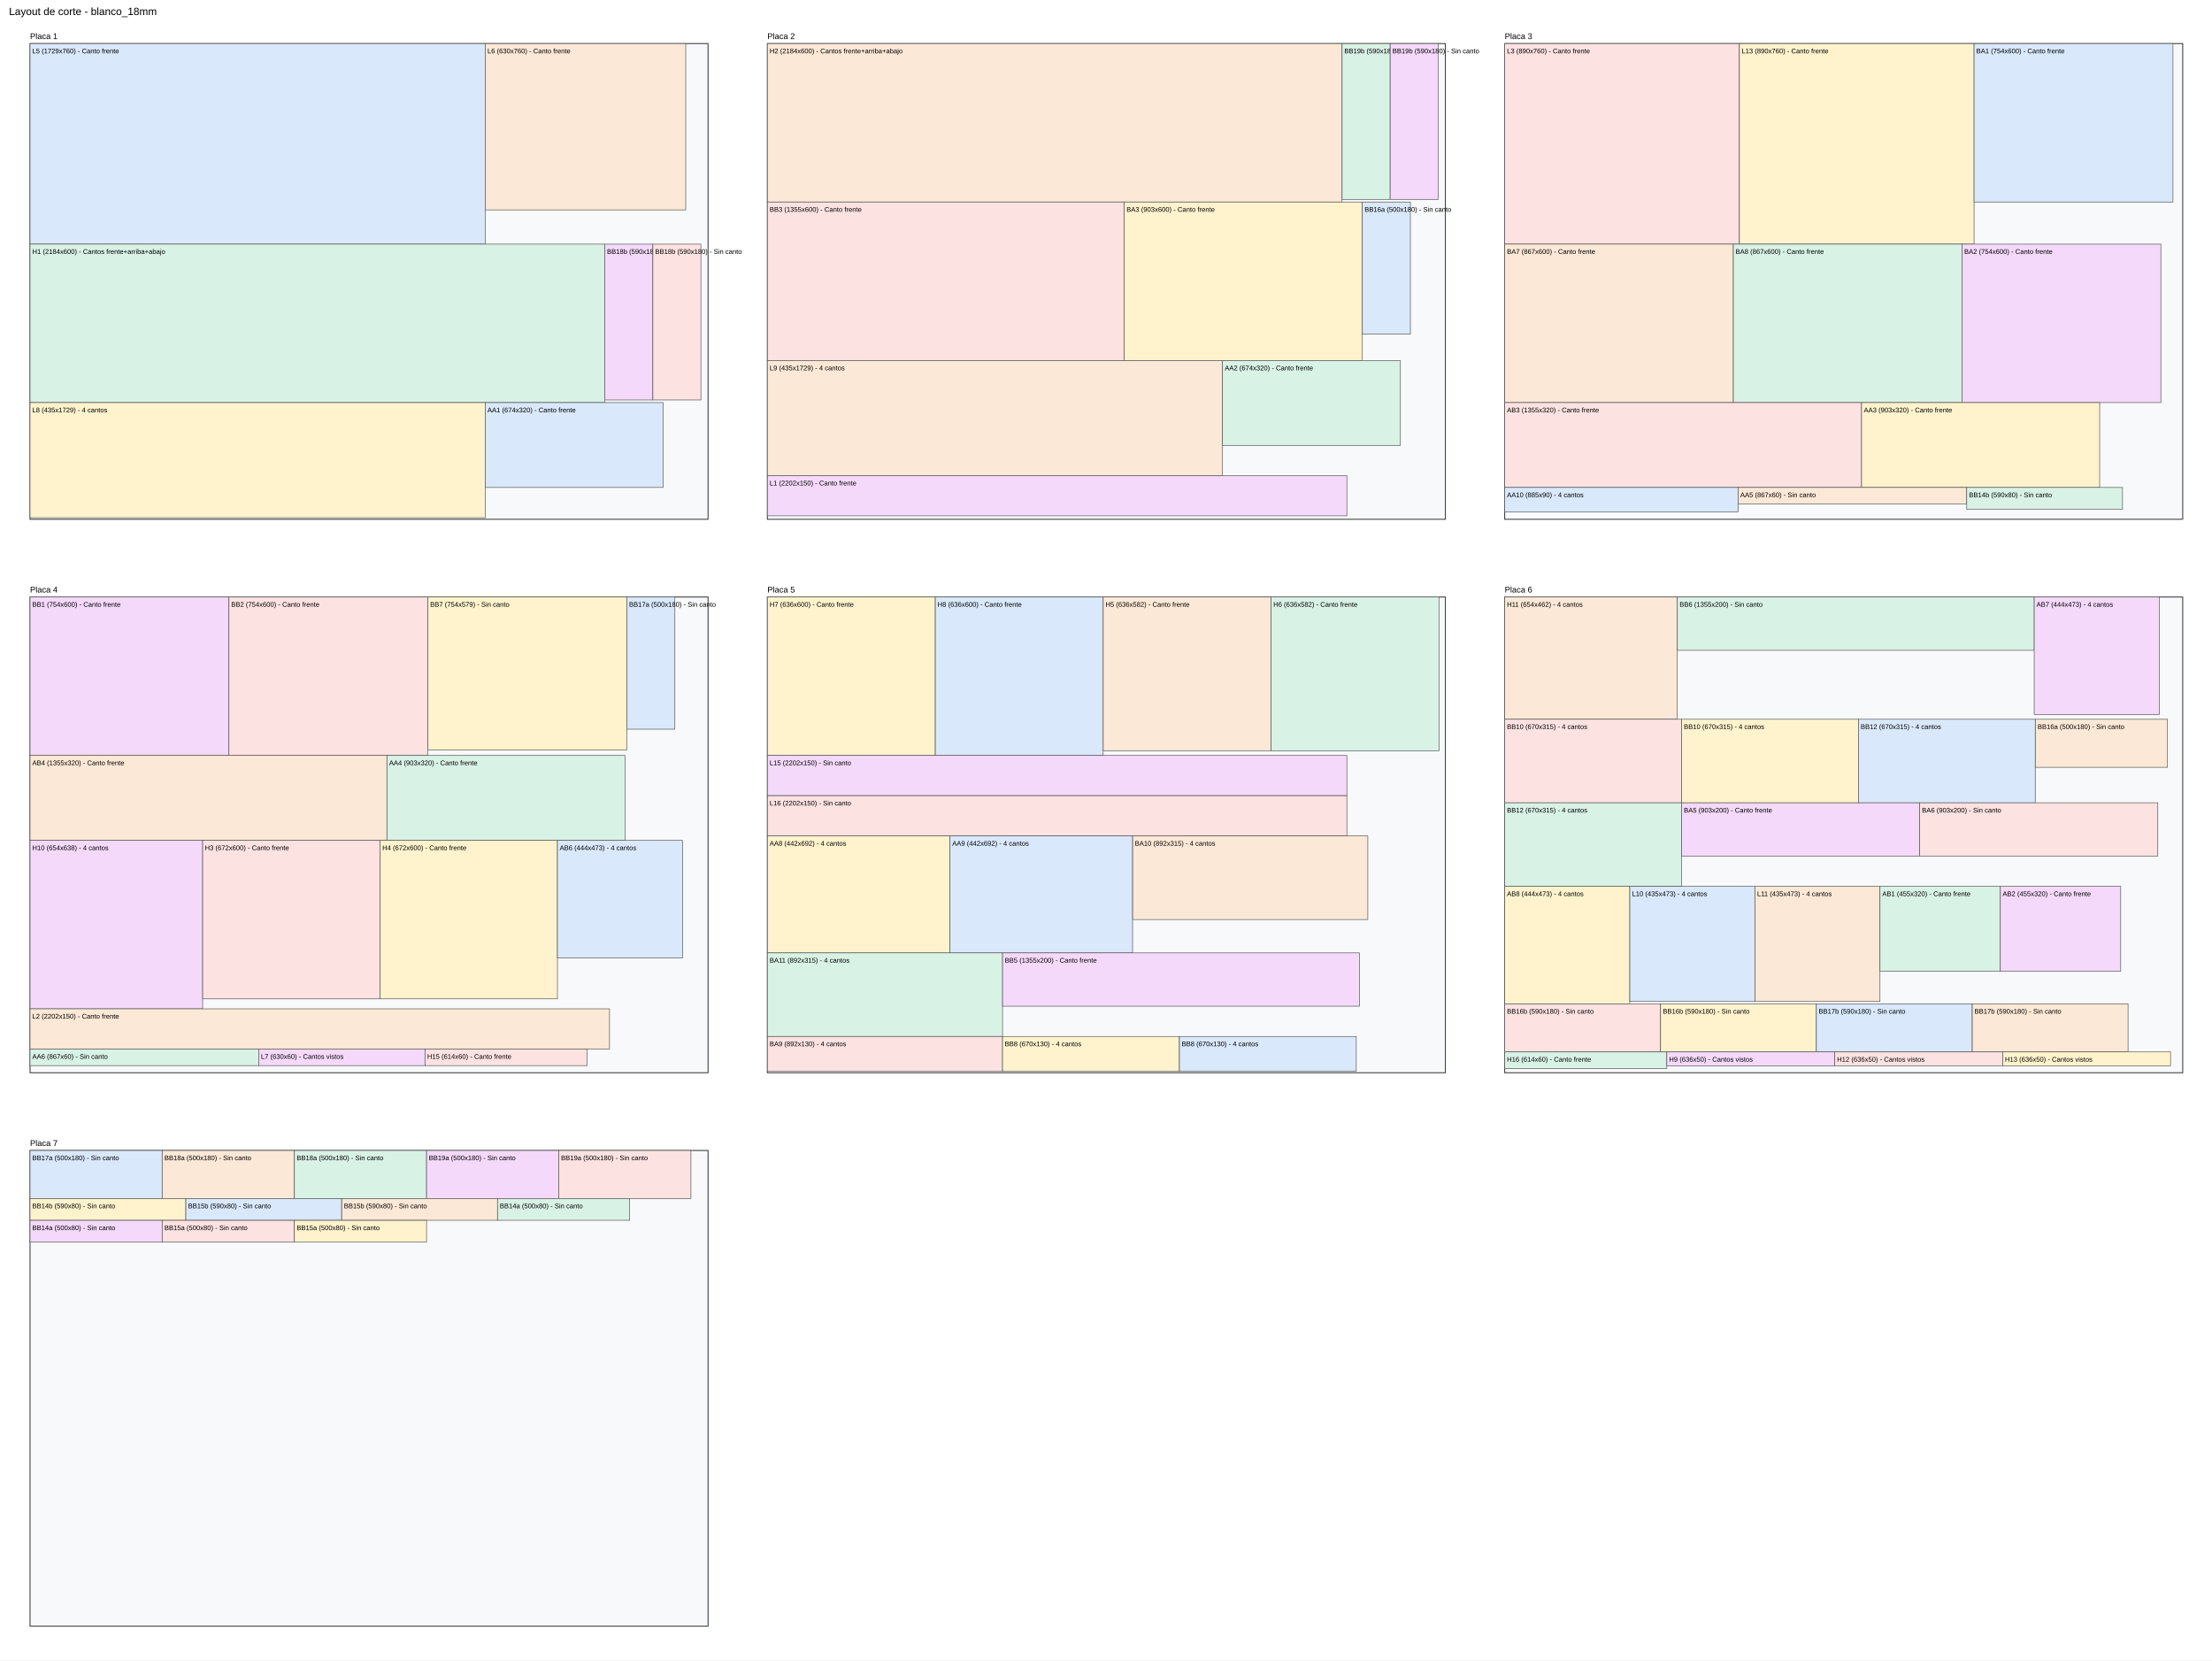
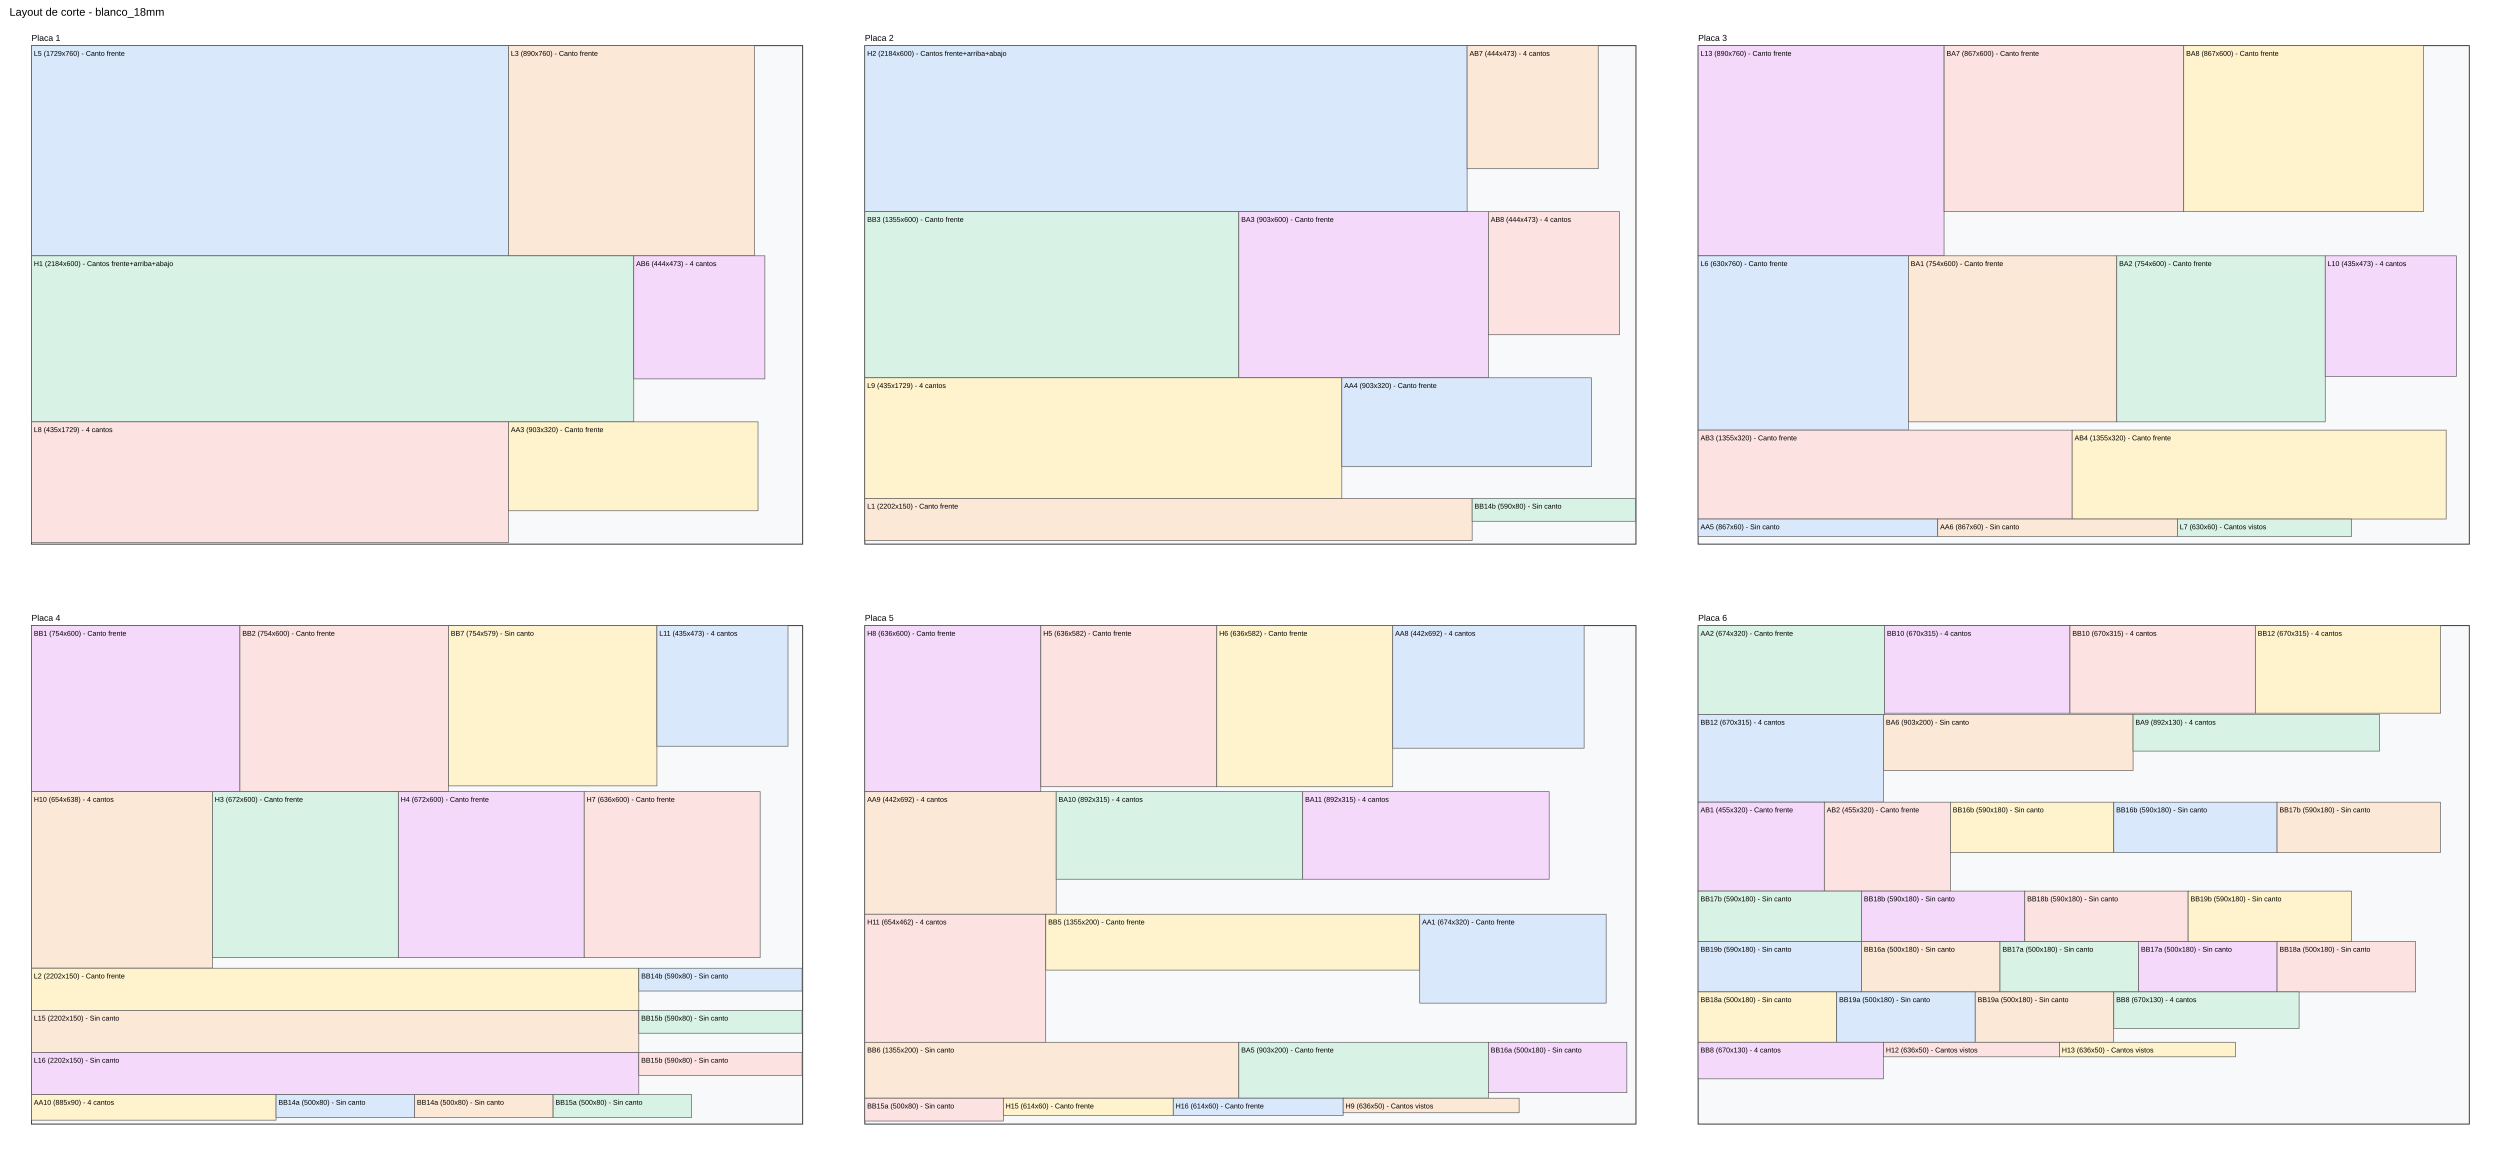
- <svg xmlns="http://www.w3.org/2000/svg" width="2946" height="2211" viewBox="0 0 2946 2211">
-   <rect x="0" y="0" width="2946" height="2211" fill="#ffffff" />
+ <svg xmlns="http://www.w3.org/2000/svg" width="3177" height="1474" viewBox="0 0 3177 1474">
+   <rect x="0" y="0" width="3177" height="1474" fill="#ffffff" />
  <text x="12" y="20" font-size="14" font-family="Arial">Layout de corte - blanco_18mm</text>
-   <rect x="40" y="58" width="903.0" height="633.5" fill="#f8f9fa" stroke="#333" stroke-width="1.2" />
+   <rect x="40" y="58" width="980.0" height="633.5" fill="#f8f9fa" stroke="#333" stroke-width="1.2" />
  <text x="40" y="52" font-size="11" font-family="Arial">Placa 1</text>
-   <rect x="1022" y="58" width="903.0" height="633.5" fill="#f8f9fa" stroke="#333" stroke-width="1.2" />
-   <text x="1022" y="52" font-size="11" font-family="Arial">Placa 2</text>
-   <rect x="2004" y="58" width="903.0" height="633.5" fill="#f8f9fa" stroke="#333" stroke-width="1.2" />
-   <text x="2004" y="52" font-size="11" font-family="Arial">Placa 3</text>
-   <rect x="40" y="795" width="903.0" height="633.5" fill="#f8f9fa" stroke="#333" stroke-width="1.2" />
+   <rect x="1099" y="58" width="980.0" height="633.5" fill="#f8f9fa" stroke="#333" stroke-width="1.2" />
+   <text x="1099" y="52" font-size="11" font-family="Arial">Placa 2</text>
+   <rect x="2158" y="58" width="980.0" height="633.5" fill="#f8f9fa" stroke="#333" stroke-width="1.2" />
+   <text x="2158" y="52" font-size="11" font-family="Arial">Placa 3</text>
+   <rect x="40" y="795" width="980.0" height="633.5" fill="#f8f9fa" stroke="#333" stroke-width="1.2" />
  <text x="40" y="789" font-size="11" font-family="Arial">Placa 4</text>
-   <rect x="1022" y="795" width="903.0" height="633.5" fill="#f8f9fa" stroke="#333" stroke-width="1.2" />
-   <text x="1022" y="789" font-size="11" font-family="Arial">Placa 5</text>
-   <rect x="2004" y="795" width="903.0" height="633.5" fill="#f8f9fa" stroke="#333" stroke-width="1.2" />
-   <text x="2004" y="789" font-size="11" font-family="Arial">Placa 6</text>
-   <rect x="40" y="1532" width="903.0" height="633.5" fill="#f8f9fa" stroke="#333" stroke-width="1.2" />
-   <text x="40" y="1526" font-size="11" font-family="Arial">Placa 7</text>
+   <rect x="1099" y="795" width="980.0" height="633.5" fill="#f8f9fa" stroke="#333" stroke-width="1.2" />
+   <text x="1099" y="789" font-size="11" font-family="Arial">Placa 5</text>
+   <rect x="2158" y="795" width="980.0" height="633.5" fill="#f8f9fa" stroke="#333" stroke-width="1.2" />
+   <text x="2158" y="789" font-size="11" font-family="Arial">Placa 6</text>
  <rect x="40.0" y="58.0" width="606.2" height="267.1" fill="#d9e8fb" stroke="#555" stroke-width="0.8" />
  <text x="43.0" y="71.0" font-size="9" font-family="Arial">L5 (1729x760) - Canto frente</text>
-   <rect x="646.2" y="58.0" width="267.1" height="221.5" fill="#fce8d6" stroke="#555" stroke-width="0.8" />
-   <text x="649.2" y="71.0" font-size="9" font-family="Arial">L6 (630x760) - Canto frente</text>
+   <rect x="646.2" y="58.0" width="312.5" height="267.1" fill="#fce8d6" stroke="#555" stroke-width="0.8" />
+   <text x="649.2" y="71.0" font-size="9" font-family="Arial">L3 (890x760) - Canto frente</text>
  <rect x="40.0" y="325.1" width="765.4" height="211.0" fill="#d9f2e6" stroke="#555" stroke-width="0.8" />
  <text x="43.0" y="338.1" font-size="9" font-family="Arial">H1 (2184x600) - Cantos frente+arriba+abajo</text>
-   <rect x="805.4" y="325.1" width="64.0" height="207.5" fill="#f5d9fb" stroke="#555" stroke-width="0.8" />
-   <text x="808.4" y="338.1" font-size="9" font-family="Arial">BB18b (590x180) - Sin canto</text>
-   <rect x="869.5" y="325.1" width="64.0" height="207.5" fill="#fde2e2" stroke="#555" stroke-width="0.8" />
-   <text x="872.5" y="338.1" font-size="9" font-family="Arial">BB18b (590x180) - Sin canto</text>
-   <rect x="40.0" y="536.1" width="606.2" height="153.3" fill="#fff3cd" stroke="#555" stroke-width="0.8" />
+   <rect x="805.4" y="325.1" width="166.6" height="156.4" fill="#f5d9fb" stroke="#555" stroke-width="0.8" />
+   <text x="808.4" y="338.1" font-size="9" font-family="Arial">AB6 (444x473) - 4 cantos</text>
+   <rect x="40.0" y="536.1" width="606.2" height="153.3" fill="#fde2e2" stroke="#555" stroke-width="0.8" />
  <text x="43.0" y="549.1" font-size="9" font-family="Arial">L8 (435x1729) - 4 cantos</text>
-   <rect x="646.2" y="536.1" width="236.9" height="113.0" fill="#d9e8fb" stroke="#555" stroke-width="0.8" />
-   <text x="649.2" y="549.1" font-size="9" font-family="Arial">AA1 (674x320) - Canto frente</text>
-   <rect x="1022.0" y="58.0" width="765.4" height="211.0" fill="#fce8d6" stroke="#555" stroke-width="0.8" />
-   <text x="1025.0" y="71.0" font-size="9" font-family="Arial">H2 (2184x600) - Cantos frente+arriba+abajo</text>
-   <rect x="1787.4" y="58.0" width="64.0" height="207.5" fill="#d9f2e6" stroke="#555" stroke-width="0.8" />
-   <text x="1790.4" y="71.0" font-size="9" font-family="Arial">BB19b (590x180) - Sin canto</text>
-   <rect x="1851.5" y="58.0" width="64.0" height="207.5" fill="#f5d9fb" stroke="#555" stroke-width="0.8" />
-   <text x="1854.5" y="71.0" font-size="9" font-family="Arial">BB19b (590x180) - Sin canto</text>
-   <rect x="1022.0" y="269.0" width="475.3" height="211.0" fill="#fde2e2" stroke="#555" stroke-width="0.8" />
-   <text x="1025.0" y="282.0" font-size="9" font-family="Arial">BB3 (1355x600) - Canto frente</text>
-   <rect x="1497.3" y="269.0" width="317.1" height="211.0" fill="#fff3cd" stroke="#555" stroke-width="0.8" />
-   <text x="1500.3" y="282.0" font-size="9" font-family="Arial">BA3 (903x600) - Canto frente</text>
-   <rect x="1814.4" y="269.0" width="64.0" height="176.0" fill="#d9e8fb" stroke="#555" stroke-width="0.8" />
-   <text x="1817.4" y="282.0" font-size="9" font-family="Arial">BB16a (500x180) - Sin canto</text>
-   <rect x="1022.0" y="480.1" width="606.2" height="153.3" fill="#fce8d6" stroke="#555" stroke-width="0.8" />
-   <text x="1025.0" y="493.1" font-size="9" font-family="Arial">L9 (435x1729) - 4 cantos</text>
-   <rect x="1628.2" y="480.1" width="236.9" height="113.0" fill="#d9f2e6" stroke="#555" stroke-width="0.8" />
-   <text x="1631.2" y="493.1" font-size="9" font-family="Arial">AA2 (674x320) - Canto frente</text>
-   <rect x="1022.0" y="633.4" width="771.8" height="53.5" fill="#f5d9fb" stroke="#555" stroke-width="0.8" />
-   <text x="1025.0" y="646.4" font-size="9" font-family="Arial">L1 (2202x150) - Canto frente</text>
-   <rect x="2004.0" y="58.0" width="312.5" height="267.1" fill="#fde2e2" stroke="#555" stroke-width="0.8" />
-   <text x="2007.0" y="71.0" font-size="9" font-family="Arial">L3 (890x760) - Canto frente</text>
-   <rect x="2316.6" y="58.0" width="312.5" height="267.1" fill="#fff3cd" stroke="#555" stroke-width="0.8" />
-   <text x="2319.6" y="71.0" font-size="9" font-family="Arial">L13 (890x760) - Canto frente</text>
-   <rect x="2629.1" y="58.0" width="264.9" height="211.0" fill="#d9e8fb" stroke="#555" stroke-width="0.8" />
-   <text x="2632.1" y="71.0" font-size="9" font-family="Arial">BA1 (754x600) - Canto frente</text>
-   <rect x="2004.0" y="325.1" width="304.5" height="211.0" fill="#fce8d6" stroke="#555" stroke-width="0.8" />
-   <text x="2007.0" y="338.1" font-size="9" font-family="Arial">BA7 (867x600) - Canto frente</text>
-   <rect x="2308.5" y="325.1" width="304.5" height="211.0" fill="#d9f2e6" stroke="#555" stroke-width="0.8" />
-   <text x="2311.5" y="338.1" font-size="9" font-family="Arial">BA8 (867x600) - Canto frente</text>
-   <rect x="2613.0" y="325.1" width="264.9" height="211.0" fill="#f5d9fb" stroke="#555" stroke-width="0.8" />
-   <text x="2616.0" y="338.1" font-size="9" font-family="Arial">BA2 (754x600) - Canto frente</text>
-   <rect x="2004.0" y="536.1" width="475.3" height="113.0" fill="#fde2e2" stroke="#555" stroke-width="0.8" />
-   <text x="2007.0" y="549.1" font-size="9" font-family="Arial">AB3 (1355x320) - Canto frente</text>
-   <rect x="2479.3" y="536.1" width="317.1" height="113.0" fill="#fff3cd" stroke="#555" stroke-width="0.8" />
-   <text x="2482.3" y="549.1" font-size="9" font-family="Arial">AA3 (903x320) - Canto frente</text>
-   <rect x="2004.0" y="649.1" width="310.8" height="32.5" fill="#d9e8fb" stroke="#555" stroke-width="0.8" />
-   <text x="2007.0" y="662.1" font-size="9" font-family="Arial">AA10 (885x90) - 4 cantos</text>
-   <rect x="2314.8" y="649.1" width="304.5" height="22.0" fill="#fce8d6" stroke="#555" stroke-width="0.8" />
-   <text x="2317.8" y="662.1" font-size="9" font-family="Arial">AA5 (867x60) - Sin canto</text>
-   <rect x="2619.3" y="649.1" width="207.5" height="29.0" fill="#d9f2e6" stroke="#555" stroke-width="0.8" />
-   <text x="2622.3" y="662.1" font-size="9" font-family="Arial">BB14b (590x80) - Sin canto</text>
+   <rect x="646.2" y="536.1" width="317.1" height="113.0" fill="#fff3cd" stroke="#555" stroke-width="0.8" />
+   <text x="649.2" y="549.1" font-size="9" font-family="Arial">AA3 (903x320) - Canto frente</text>
+   <rect x="1099.0" y="58.0" width="765.4" height="211.0" fill="#d9e8fb" stroke="#555" stroke-width="0.8" />
+   <text x="1102.0" y="71.0" font-size="9" font-family="Arial">H2 (2184x600) - Cantos frente+arriba+abajo</text>
+   <rect x="1864.4" y="58.0" width="166.6" height="156.4" fill="#fce8d6" stroke="#555" stroke-width="0.8" />
+   <text x="1867.4" y="71.0" font-size="9" font-family="Arial">AB7 (444x473) - 4 cantos</text>
+   <rect x="1099.0" y="269.0" width="475.3" height="211.0" fill="#d9f2e6" stroke="#555" stroke-width="0.8" />
+   <text x="1102.0" y="282.0" font-size="9" font-family="Arial">BB3 (1355x600) - Canto frente</text>
+   <rect x="1574.3" y="269.0" width="317.1" height="211.0" fill="#f5d9fb" stroke="#555" stroke-width="0.8" />
+   <text x="1577.3" y="282.0" font-size="9" font-family="Arial">BA3 (903x600) - Canto frente</text>
+   <rect x="1891.4" y="269.0" width="166.6" height="156.4" fill="#fde2e2" stroke="#555" stroke-width="0.8" />
+   <text x="1894.4" y="282.0" font-size="9" font-family="Arial">AB8 (444x473) - 4 cantos</text>
+   <rect x="1099.0" y="480.1" width="606.2" height="153.3" fill="#fff3cd" stroke="#555" stroke-width="0.8" />
+   <text x="1102.0" y="493.1" font-size="9" font-family="Arial">L9 (435x1729) - 4 cantos</text>
+   <rect x="1705.2" y="480.1" width="317.1" height="113.0" fill="#d9e8fb" stroke="#555" stroke-width="0.8" />
+   <text x="1708.2" y="493.1" font-size="9" font-family="Arial">AA4 (903x320) - Canto frente</text>
+   <rect x="1099.0" y="633.4" width="771.8" height="53.5" fill="#fce8d6" stroke="#555" stroke-width="0.8" />
+   <text x="1102.0" y="646.4" font-size="9" font-family="Arial">L1 (2202x150) - Canto frente</text>
+   <rect x="1870.8" y="633.4" width="207.5" height="29.0" fill="#d9f2e6" stroke="#555" stroke-width="0.8" />
+   <text x="1873.8" y="646.4" font-size="9" font-family="Arial">BB14b (590x80) - Sin canto</text>
+   <rect x="2158.0" y="58.0" width="312.5" height="267.1" fill="#f5d9fb" stroke="#555" stroke-width="0.8" />
+   <text x="2161.0" y="71.0" font-size="9" font-family="Arial">L13 (890x760) - Canto frente</text>
+   <rect x="2470.6" y="58.0" width="304.5" height="211.0" fill="#fde2e2" stroke="#555" stroke-width="0.8" />
+   <text x="2473.6" y="71.0" font-size="9" font-family="Arial">BA7 (867x600) - Canto frente</text>
+   <rect x="2775.1" y="58.0" width="304.5" height="211.0" fill="#fff3cd" stroke="#555" stroke-width="0.8" />
+   <text x="2778.1" y="71.0" font-size="9" font-family="Arial">BA8 (867x600) - Canto frente</text>
+   <rect x="2158.0" y="325.1" width="267.1" height="221.5" fill="#d9e8fb" stroke="#555" stroke-width="0.8" />
+   <text x="2161.0" y="338.1" font-size="9" font-family="Arial">L6 (630x760) - Canto frente</text>
+   <rect x="2425.1" y="325.1" width="264.9" height="211.0" fill="#fce8d6" stroke="#555" stroke-width="0.8" />
+   <text x="2428.1" y="338.1" font-size="9" font-family="Arial">BA1 (754x600) - Canto frente</text>
+   <rect x="2690.0" y="325.1" width="264.9" height="211.0" fill="#d9f2e6" stroke="#555" stroke-width="0.8" />
+   <text x="2693.0" y="338.1" font-size="9" font-family="Arial">BA2 (754x600) - Canto frente</text>
+   <rect x="2954.9" y="325.1" width="166.6" height="153.3" fill="#f5d9fb" stroke="#555" stroke-width="0.8" />
+   <text x="2957.9" y="338.1" font-size="9" font-family="Arial">L10 (435x473) - 4 cantos</text>
+   <rect x="2158.0" y="546.6" width="475.3" height="113.0" fill="#fde2e2" stroke="#555" stroke-width="0.8" />
+   <text x="2161.0" y="559.6" font-size="9" font-family="Arial">AB3 (1355x320) - Canto frente</text>
+   <rect x="2633.3" y="546.6" width="475.3" height="113.0" fill="#fff3cd" stroke="#555" stroke-width="0.8" />
+   <text x="2636.3" y="559.6" font-size="9" font-family="Arial">AB4 (1355x320) - Canto frente</text>
+   <rect x="2158.0" y="659.6" width="304.5" height="22.0" fill="#d9e8fb" stroke="#555" stroke-width="0.8" />
+   <text x="2161.0" y="672.6" font-size="9" font-family="Arial">AA5 (867x60) - Sin canto</text>
+   <rect x="2462.5" y="659.6" width="304.5" height="22.0" fill="#fce8d6" stroke="#555" stroke-width="0.8" />
+   <text x="2465.5" y="672.6" font-size="9" font-family="Arial">AA6 (867x60) - Sin canto</text>
+   <rect x="2767.0" y="659.6" width="221.5" height="22.0" fill="#d9f2e6" stroke="#555" stroke-width="0.8" />
+   <text x="2770.0" y="672.6" font-size="9" font-family="Arial">L7 (630x60) - Cantos vistos</text>
  <rect x="40.0" y="795.0" width="264.9" height="211.0" fill="#f5d9fb" stroke="#555" stroke-width="0.8" />
  <text x="43.0" y="808.0" font-size="9" font-family="Arial">BB1 (754x600) - Canto frente</text>
  <rect x="304.9" y="795.0" width="264.9" height="211.0" fill="#fde2e2" stroke="#555" stroke-width="0.8" />
  <text x="307.9" y="808.0" font-size="9" font-family="Arial">BB2 (754x600) - Canto frente</text>
  <rect x="569.9" y="795.0" width="264.9" height="203.7" fill="#fff3cd" stroke="#555" stroke-width="0.8" />
  <text x="572.9" y="808.0" font-size="9" font-family="Arial">BB7 (754x579) - Sin canto</text>
-   <rect x="834.8" y="795.0" width="64.0" height="176.0" fill="#d9e8fb" stroke="#555" stroke-width="0.8" />
-   <text x="837.8" y="808.0" font-size="9" font-family="Arial">BB17a (500x180) - Sin canto</text>
-   <rect x="40.0" y="1006.0" width="475.3" height="113.0" fill="#fce8d6" stroke="#555" stroke-width="0.8" />
-   <text x="43.0" y="1019.0" font-size="9" font-family="Arial">AB4 (1355x320) - Canto frente</text>
-   <rect x="515.3" y="1006.0" width="317.1" height="113.0" fill="#d9f2e6" stroke="#555" stroke-width="0.8" />
-   <text x="518.3" y="1019.0" font-size="9" font-family="Arial">AA4 (903x320) - Canto frente</text>
-   <rect x="40.0" y="1119.1" width="229.9" height="224.3" fill="#f5d9fb" stroke="#555" stroke-width="0.8" />
-   <text x="43.0" y="1132.1" font-size="9" font-family="Arial">H10 (654x638) - 4 cantos</text>
-   <rect x="269.9" y="1119.1" width="236.2" height="211.0" fill="#fde2e2" stroke="#555" stroke-width="0.8" />
-   <text x="272.9" y="1132.1" font-size="9" font-family="Arial">H3 (672x600) - Canto frente</text>
-   <rect x="506.2" y="1119.1" width="236.2" height="211.0" fill="#fff3cd" stroke="#555" stroke-width="0.8" />
-   <text x="509.2" y="1132.1" font-size="9" font-family="Arial">H4 (672x600) - Canto frente</text>
-   <rect x="742.4" y="1119.1" width="166.6" height="156.4" fill="#d9e8fb" stroke="#555" stroke-width="0.8" />
-   <text x="745.4" y="1132.1" font-size="9" font-family="Arial">AB6 (444x473) - 4 cantos</text>
-   <rect x="40.0" y="1343.4" width="771.8" height="53.5" fill="#fce8d6" stroke="#555" stroke-width="0.8" />
-   <text x="43.0" y="1356.4" font-size="9" font-family="Arial">L2 (2202x150) - Canto frente</text>
-   <rect x="40.0" y="1397.0" width="304.5" height="22.0" fill="#d9f2e6" stroke="#555" stroke-width="0.8" />
-   <text x="43.0" y="1410.0" font-size="9" font-family="Arial">AA6 (867x60) - Sin canto</text>
-   <rect x="344.5" y="1397.0" width="221.5" height="22.0" fill="#f5d9fb" stroke="#555" stroke-width="0.8" />
-   <text x="347.5" y="1410.0" font-size="9" font-family="Arial">L7 (630x60) - Cantos vistos</text>
-   <rect x="566.0" y="1397.0" width="215.9" height="22.0" fill="#fde2e2" stroke="#555" stroke-width="0.8" />
-   <text x="569.0" y="1410.0" font-size="9" font-family="Arial">H15 (614x60) - Canto frente</text>
-   <rect x="1022.0" y="795.0" width="223.6" height="211.0" fill="#fff3cd" stroke="#555" stroke-width="0.8" />
-   <text x="1025.0" y="808.0" font-size="9" font-family="Arial">H7 (636x600) - Canto frente</text>
-   <rect x="1245.7" y="795.0" width="223.6" height="211.0" fill="#d9e8fb" stroke="#555" stroke-width="0.8" />
-   <text x="1248.7" y="808.0" font-size="9" font-family="Arial">H8 (636x600) - Canto frente</text>
-   <rect x="1469.3" y="795.0" width="223.6" height="204.8" fill="#fce8d6" stroke="#555" stroke-width="0.8" />
-   <text x="1472.3" y="808.0" font-size="9" font-family="Arial">H5 (636x582) - Canto frente</text>
-   <rect x="1692.9" y="795.0" width="223.6" height="204.8" fill="#d9f2e6" stroke="#555" stroke-width="0.8" />
-   <text x="1695.9" y="808.0" font-size="9" font-family="Arial">H6 (636x582) - Canto frente</text>
-   <rect x="1022.0" y="1006.0" width="771.8" height="53.5" fill="#f5d9fb" stroke="#555" stroke-width="0.8" />
-   <text x="1025.0" y="1019.0" font-size="9" font-family="Arial">L15 (2202x150) - Sin canto</text>
-   <rect x="1022.0" y="1059.6" width="771.8" height="53.5" fill="#fde2e2" stroke="#555" stroke-width="0.8" />
-   <text x="1025.0" y="1072.6" font-size="9" font-family="Arial">L16 (2202x150) - Sin canto</text>
-   <rect x="1022.0" y="1113.2" width="243.2" height="155.8" fill="#fff3cd" stroke="#555" stroke-width="0.8" />
-   <text x="1025.0" y="1126.2" font-size="9" font-family="Arial">AA8 (442x692) - 4 cantos</text>
-   <rect x="1265.2" y="1113.2" width="243.2" height="155.8" fill="#d9e8fb" stroke="#555" stroke-width="0.8" />
-   <text x="1268.2" y="1126.2" font-size="9" font-family="Arial">AA9 (442x692) - 4 cantos</text>
-   <rect x="1508.5" y="1113.2" width="313.2" height="111.3" fill="#fce8d6" stroke="#555" stroke-width="0.8" />
-   <text x="1511.5" y="1126.2" font-size="9" font-family="Arial">BA10 (892x315) - 4 cantos</text>
-   <rect x="1022.0" y="1268.9" width="313.2" height="111.3" fill="#d9f2e6" stroke="#555" stroke-width="0.8" />
-   <text x="1025.0" y="1281.9" font-size="9" font-family="Arial">BA11 (892x315) - 4 cantos</text>
-   <rect x="1335.2" y="1268.9" width="475.3" height="71.0" fill="#f5d9fb" stroke="#555" stroke-width="0.8" />
-   <text x="1338.2" y="1281.9" font-size="9" font-family="Arial">BB5 (1355x200) - Canto frente</text>
-   <rect x="1022.0" y="1380.2" width="313.2" height="46.5" fill="#fde2e2" stroke="#555" stroke-width="0.8" />
-   <text x="1025.0" y="1393.2" font-size="9" font-family="Arial">BA9 (892x130) - 4 cantos</text>
-   <rect x="1335.2" y="1380.2" width="235.5" height="46.5" fill="#fff3cd" stroke="#555" stroke-width="0.8" />
-   <text x="1338.2" y="1393.2" font-size="9" font-family="Arial">BB8 (670x130) - 4 cantos</text>
-   <rect x="1570.8" y="1380.2" width="235.5" height="46.5" fill="#d9e8fb" stroke="#555" stroke-width="0.8" />
-   <text x="1573.8" y="1393.2" font-size="9" font-family="Arial">BB8 (670x130) - 4 cantos</text>
-   <rect x="2004.0" y="795.0" width="229.9" height="162.8" fill="#fce8d6" stroke="#555" stroke-width="0.8" />
-   <text x="2007.0" y="808.0" font-size="9" font-family="Arial">H11 (654x462) - 4 cantos</text>
-   <rect x="2233.9" y="795.0" width="475.3" height="71.0" fill="#d9f2e6" stroke="#555" stroke-width="0.8" />
-   <text x="2236.9" y="808.0" font-size="9" font-family="Arial">BB6 (1355x200) - Sin canto</text>
-   <rect x="2709.2" y="795.0" width="166.6" height="156.4" fill="#f5d9fb" stroke="#555" stroke-width="0.8" />
-   <text x="2712.2" y="808.0" font-size="9" font-family="Arial">AB7 (444x473) - 4 cantos</text>
-   <rect x="2004.0" y="957.8" width="235.5" height="111.3" fill="#fde2e2" stroke="#555" stroke-width="0.8" />
-   <text x="2007.0" y="970.8" font-size="9" font-family="Arial">BB10 (670x315) - 4 cantos</text>
-   <rect x="2239.6" y="957.8" width="235.5" height="111.3" fill="#fff3cd" stroke="#555" stroke-width="0.8" />
-   <text x="2242.6" y="970.8" font-size="9" font-family="Arial">BB10 (670x315) - 4 cantos</text>
-   <rect x="2475.1" y="957.8" width="235.5" height="111.3" fill="#d9e8fb" stroke="#555" stroke-width="0.8" />
-   <text x="2478.1" y="970.8" font-size="9" font-family="Arial">BB12 (670x315) - 4 cantos</text>
-   <rect x="2710.7" y="957.8" width="176.0" height="64.0" fill="#fce8d6" stroke="#555" stroke-width="0.8" />
-   <text x="2713.7" y="970.8" font-size="9" font-family="Arial">BB16a (500x180) - Sin canto</text>
-   <rect x="2004.0" y="1069.0" width="235.5" height="111.3" fill="#d9f2e6" stroke="#555" stroke-width="0.8" />
-   <text x="2007.0" y="1082.0" font-size="9" font-family="Arial">BB12 (670x315) - 4 cantos</text>
-   <rect x="2239.6" y="1069.0" width="317.1" height="71.0" fill="#f5d9fb" stroke="#555" stroke-width="0.8" />
-   <text x="2242.6" y="1082.0" font-size="9" font-family="Arial">BA5 (903x200) - Canto frente</text>
-   <rect x="2556.7" y="1069.0" width="317.1" height="71.0" fill="#fde2e2" stroke="#555" stroke-width="0.8" />
-   <text x="2559.7" y="1082.0" font-size="9" font-family="Arial">BA6 (903x200) - Sin canto</text>
-   <rect x="2004.0" y="1180.3" width="166.6" height="156.4" fill="#fff3cd" stroke="#555" stroke-width="0.8" />
-   <text x="2007.0" y="1193.3" font-size="9" font-family="Arial">AB8 (444x473) - 4 cantos</text>
-   <rect x="2170.6" y="1180.3" width="166.6" height="153.3" fill="#d9e8fb" stroke="#555" stroke-width="0.8" />
-   <text x="2173.6" y="1193.3" font-size="9" font-family="Arial">L10 (435x473) - 4 cantos</text>
-   <rect x="2337.2" y="1180.3" width="166.6" height="153.3" fill="#fce8d6" stroke="#555" stroke-width="0.8" />
-   <text x="2340.2" y="1193.3" font-size="9" font-family="Arial">L11 (435x473) - 4 cantos</text>
-   <rect x="2503.8" y="1180.3" width="160.3" height="113.0" fill="#d9f2e6" stroke="#555" stroke-width="0.8" />
-   <text x="2506.8" y="1193.3" font-size="9" font-family="Arial">AB1 (455x320) - Canto frente</text>
-   <rect x="2664.1" y="1180.3" width="160.3" height="113.0" fill="#f5d9fb" stroke="#555" stroke-width="0.8" />
-   <text x="2667.1" y="1193.3" font-size="9" font-family="Arial">AB2 (455x320) - Canto frente</text>
-   <rect x="2004.0" y="1336.8" width="207.5" height="64.0" fill="#fde2e2" stroke="#555" stroke-width="0.8" />
-   <text x="2007.0" y="1349.8" font-size="9" font-family="Arial">BB16b (590x180) - Sin canto</text>
-   <rect x="2211.6" y="1336.8" width="207.5" height="64.0" fill="#fff3cd" stroke="#555" stroke-width="0.8" />
-   <text x="2214.6" y="1349.8" font-size="9" font-family="Arial">BB16b (590x180) - Sin canto</text>
-   <rect x="2419.1" y="1336.8" width="207.5" height="64.0" fill="#d9e8fb" stroke="#555" stroke-width="0.8" />
-   <text x="2422.1" y="1349.8" font-size="9" font-family="Arial">BB17b (590x180) - Sin canto</text>
-   <rect x="2626.7" y="1336.8" width="207.5" height="64.0" fill="#fce8d6" stroke="#555" stroke-width="0.8" />
-   <text x="2629.7" y="1349.8" font-size="9" font-family="Arial">BB17b (590x180) - Sin canto</text>
-   <rect x="2004.0" y="1400.8" width="215.9" height="22.0" fill="#d9f2e6" stroke="#555" stroke-width="0.8" />
-   <text x="2007.0" y="1413.8" font-size="9" font-family="Arial">H16 (614x60) - Canto frente</text>
-   <rect x="2219.9" y="1400.8" width="223.6" height="18.5" fill="#f5d9fb" stroke="#555" stroke-width="0.8" />
-   <text x="2222.9" y="1413.8" font-size="9" font-family="Arial">H9 (636x50) - Cantos vistos</text>
-   <rect x="2443.6" y="1400.8" width="223.6" height="18.5" fill="#fde2e2" stroke="#555" stroke-width="0.8" />
-   <text x="2446.6" y="1413.8" font-size="9" font-family="Arial">H12 (636x50) - Cantos vistos</text>
-   <rect x="2667.2" y="1400.8" width="223.6" height="18.5" fill="#fff3cd" stroke="#555" stroke-width="0.8" />
-   <text x="2670.2" y="1413.8" font-size="9" font-family="Arial">H13 (636x50) - Cantos vistos</text>
-   <rect x="40.0" y="1532.0" width="176.0" height="64.0" fill="#d9e8fb" stroke="#555" stroke-width="0.8" />
-   <text x="43.0" y="1545.0" font-size="9" font-family="Arial">BB17a (500x180) - Sin canto</text>
-   <rect x="216.0" y="1532.0" width="176.0" height="64.0" fill="#fce8d6" stroke="#555" stroke-width="0.8" />
-   <text x="219.0" y="1545.0" font-size="9" font-family="Arial">BB18a (500x180) - Sin canto</text>
-   <rect x="392.1" y="1532.0" width="176.0" height="64.0" fill="#d9f2e6" stroke="#555" stroke-width="0.8" />
-   <text x="395.1" y="1545.0" font-size="9" font-family="Arial">BB18a (500x180) - Sin canto</text>
-   <rect x="568.1" y="1532.0" width="176.0" height="64.0" fill="#f5d9fb" stroke="#555" stroke-width="0.8" />
-   <text x="571.1" y="1545.0" font-size="9" font-family="Arial">BB19a (500x180) - Sin canto</text>
-   <rect x="744.2" y="1532.0" width="176.0" height="64.0" fill="#fde2e2" stroke="#555" stroke-width="0.8" />
-   <text x="747.2" y="1545.0" font-size="9" font-family="Arial">BB19a (500x180) - Sin canto</text>
-   <rect x="40.0" y="1596.0" width="207.5" height="29.0" fill="#fff3cd" stroke="#555" stroke-width="0.8" />
-   <text x="43.0" y="1609.0" font-size="9" font-family="Arial">BB14b (590x80) - Sin canto</text>
-   <rect x="247.5" y="1596.0" width="207.5" height="29.0" fill="#d9e8fb" stroke="#555" stroke-width="0.8" />
-   <text x="250.5" y="1609.0" font-size="9" font-family="Arial">BB15b (590x80) - Sin canto</text>
-   <rect x="455.1" y="1596.0" width="207.5" height="29.0" fill="#fce8d6" stroke="#555" stroke-width="0.8" />
-   <text x="458.1" y="1609.0" font-size="9" font-family="Arial">BB15b (590x80) - Sin canto</text>
-   <rect x="662.6" y="1596.0" width="176.0" height="29.0" fill="#d9f2e6" stroke="#555" stroke-width="0.8" />
-   <text x="665.6" y="1609.0" font-size="9" font-family="Arial">BB14a (500x80) - Sin canto</text>
-   <rect x="40.0" y="1625.1" width="176.0" height="29.0" fill="#f5d9fb" stroke="#555" stroke-width="0.8" />
-   <text x="43.0" y="1638.1" font-size="9" font-family="Arial">BB14a (500x80) - Sin canto</text>
-   <rect x="216.0" y="1625.1" width="176.0" height="29.0" fill="#fde2e2" stroke="#555" stroke-width="0.8" />
-   <text x="219.0" y="1638.1" font-size="9" font-family="Arial">BB15a (500x80) - Sin canto</text>
-   <rect x="392.1" y="1625.1" width="176.0" height="29.0" fill="#fff3cd" stroke="#555" stroke-width="0.8" />
-   <text x="395.1" y="1638.1" font-size="9" font-family="Arial">BB15a (500x80) - Sin canto</text>
+   <rect x="834.8" y="795.0" width="166.6" height="153.3" fill="#d9e8fb" stroke="#555" stroke-width="0.8" />
+   <text x="837.8" y="808.0" font-size="9" font-family="Arial">L11 (435x473) - 4 cantos</text>
+   <rect x="40.0" y="1006.0" width="229.9" height="224.3" fill="#fce8d6" stroke="#555" stroke-width="0.8" />
+   <text x="43.0" y="1019.0" font-size="9" font-family="Arial">H10 (654x638) - 4 cantos</text>
+   <rect x="269.9" y="1006.0" width="236.2" height="211.0" fill="#d9f2e6" stroke="#555" stroke-width="0.8" />
+   <text x="272.9" y="1019.0" font-size="9" font-family="Arial">H3 (672x600) - Canto frente</text>
+   <rect x="506.2" y="1006.0" width="236.2" height="211.0" fill="#f5d9fb" stroke="#555" stroke-width="0.8" />
+   <text x="509.2" y="1019.0" font-size="9" font-family="Arial">H4 (672x600) - Canto frente</text>
+   <rect x="742.4" y="1006.0" width="223.6" height="211.0" fill="#fde2e2" stroke="#555" stroke-width="0.8" />
+   <text x="745.4" y="1019.0" font-size="9" font-family="Arial">H7 (636x600) - Canto frente</text>
+   <rect x="40.0" y="1230.4" width="771.8" height="53.5" fill="#fff3cd" stroke="#555" stroke-width="0.8" />
+   <text x="43.0" y="1243.4" font-size="9" font-family="Arial">L2 (2202x150) - Canto frente</text>
+   <rect x="811.8" y="1230.4" width="207.5" height="29.0" fill="#d9e8fb" stroke="#555" stroke-width="0.8" />
+   <text x="814.8" y="1243.4" font-size="9" font-family="Arial">BB14b (590x80) - Sin canto</text>
+   <rect x="40.0" y="1284.0" width="771.8" height="53.5" fill="#fce8d6" stroke="#555" stroke-width="0.8" />
+   <text x="43.0" y="1297.0" font-size="9" font-family="Arial">L15 (2202x150) - Sin canto</text>
+   <rect x="811.8" y="1284.0" width="207.5" height="29.0" fill="#d9f2e6" stroke="#555" stroke-width="0.8" />
+   <text x="814.8" y="1297.0" font-size="9" font-family="Arial">BB15b (590x80) - Sin canto</text>
+   <rect x="40.0" y="1337.5" width="771.8" height="53.5" fill="#f5d9fb" stroke="#555" stroke-width="0.8" />
+   <text x="43.0" y="1350.5" font-size="9" font-family="Arial">L16 (2202x150) - Sin canto</text>
+   <rect x="811.8" y="1337.5" width="207.5" height="29.0" fill="#fde2e2" stroke="#555" stroke-width="0.8" />
+   <text x="814.8" y="1350.5" font-size="9" font-family="Arial">BB15b (590x80) - Sin canto</text>
+   <rect x="40.0" y="1391.0" width="310.8" height="32.5" fill="#fff3cd" stroke="#555" stroke-width="0.8" />
+   <text x="43.0" y="1404.0" font-size="9" font-family="Arial">AA10 (885x90) - 4 cantos</text>
+   <rect x="350.8" y="1391.0" width="176.0" height="29.0" fill="#d9e8fb" stroke="#555" stroke-width="0.8" />
+   <text x="353.8" y="1404.0" font-size="9" font-family="Arial">BB14a (500x80) - Sin canto</text>
+   <rect x="526.8" y="1391.0" width="176.0" height="29.0" fill="#fce8d6" stroke="#555" stroke-width="0.8" />
+   <text x="529.8" y="1404.0" font-size="9" font-family="Arial">BB14a (500x80) - Sin canto</text>
+   <rect x="702.9" y="1391.0" width="176.0" height="29.0" fill="#d9f2e6" stroke="#555" stroke-width="0.8" />
+   <text x="705.9" y="1404.0" font-size="9" font-family="Arial">BB15a (500x80) - Sin canto</text>
+   <rect x="1099.0" y="795.0" width="223.6" height="211.0" fill="#f5d9fb" stroke="#555" stroke-width="0.8" />
+   <text x="1102.0" y="808.0" font-size="9" font-family="Arial">H8 (636x600) - Canto frente</text>
+   <rect x="1322.7" y="795.0" width="223.6" height="204.8" fill="#fde2e2" stroke="#555" stroke-width="0.8" />
+   <text x="1325.7" y="808.0" font-size="9" font-family="Arial">H5 (636x582) - Canto frente</text>
+   <rect x="1546.3" y="795.0" width="223.6" height="204.8" fill="#fff3cd" stroke="#555" stroke-width="0.8" />
+   <text x="1549.3" y="808.0" font-size="9" font-family="Arial">H6 (636x582) - Canto frente</text>
+   <rect x="1769.9" y="795.0" width="243.2" height="155.8" fill="#d9e8fb" stroke="#555" stroke-width="0.8" />
+   <text x="1772.9" y="808.0" font-size="9" font-family="Arial">AA8 (442x692) - 4 cantos</text>
+   <rect x="1099.0" y="1006.0" width="243.2" height="155.8" fill="#fce8d6" stroke="#555" stroke-width="0.8" />
+   <text x="1102.0" y="1019.0" font-size="9" font-family="Arial">AA9 (442x692) - 4 cantos</text>
+   <rect x="1342.2" y="1006.0" width="313.2" height="111.3" fill="#d9f2e6" stroke="#555" stroke-width="0.8" />
+   <text x="1345.2" y="1019.0" font-size="9" font-family="Arial">BA10 (892x315) - 4 cantos</text>
+   <rect x="1655.5" y="1006.0" width="313.2" height="111.3" fill="#f5d9fb" stroke="#555" stroke-width="0.8" />
+   <text x="1658.5" y="1019.0" font-size="9" font-family="Arial">BA11 (892x315) - 4 cantos</text>
+   <rect x="1099.0" y="1161.8" width="229.9" height="162.8" fill="#fde2e2" stroke="#555" stroke-width="0.8" />
+   <text x="1102.0" y="1174.8" font-size="9" font-family="Arial">H11 (654x462) - 4 cantos</text>
+   <rect x="1329.0" y="1161.8" width="475.3" height="71.0" fill="#fff3cd" stroke="#555" stroke-width="0.8" />
+   <text x="1332.0" y="1174.8" font-size="9" font-family="Arial">BB5 (1355x200) - Canto frente</text>
+   <rect x="1804.2" y="1161.8" width="236.9" height="113.0" fill="#d9e8fb" stroke="#555" stroke-width="0.8" />
+   <text x="1807.2" y="1174.8" font-size="9" font-family="Arial">AA1 (674x320) - Canto frente</text>
+   <rect x="1099.0" y="1324.5" width="475.3" height="71.0" fill="#fce8d6" stroke="#555" stroke-width="0.8" />
+   <text x="1102.0" y="1337.5" font-size="9" font-family="Arial">BB6 (1355x200) - Sin canto</text>
+   <rect x="1574.3" y="1324.5" width="317.1" height="71.0" fill="#d9f2e6" stroke="#555" stroke-width="0.8" />
+   <text x="1577.3" y="1337.5" font-size="9" font-family="Arial">BA5 (903x200) - Canto frente</text>
+   <rect x="1891.4" y="1324.5" width="176.0" height="64.0" fill="#f5d9fb" stroke="#555" stroke-width="0.8" />
+   <text x="1894.4" y="1337.5" font-size="9" font-family="Arial">BB16a (500x180) - Sin canto</text>
+   <rect x="1099.0" y="1395.6" width="176.0" height="29.0" fill="#fde2e2" stroke="#555" stroke-width="0.8" />
+   <text x="1102.0" y="1408.6" font-size="9" font-family="Arial">BB15a (500x80) - Sin canto</text>
+   <rect x="1275.0" y="1395.6" width="215.9" height="22.0" fill="#fff3cd" stroke="#555" stroke-width="0.8" />
+   <text x="1278.0" y="1408.6" font-size="9" font-family="Arial">H15 (614x60) - Canto frente</text>
+   <rect x="1491.0" y="1395.6" width="215.9" height="22.0" fill="#d9e8fb" stroke="#555" stroke-width="0.8" />
+   <text x="1494.0" y="1408.6" font-size="9" font-family="Arial">H16 (614x60) - Canto frente</text>
+   <rect x="1706.9" y="1395.6" width="223.6" height="18.5" fill="#fce8d6" stroke="#555" stroke-width="0.8" />
+   <text x="1709.9" y="1408.6" font-size="9" font-family="Arial">H9 (636x50) - Cantos vistos</text>
+   <rect x="2158.0" y="795.0" width="236.9" height="113.0" fill="#d9f2e6" stroke="#555" stroke-width="0.8" />
+   <text x="2161.0" y="808.0" font-size="9" font-family="Arial">AA2 (674x320) - Canto frente</text>
+   <rect x="2394.9" y="795.0" width="235.5" height="111.3" fill="#f5d9fb" stroke="#555" stroke-width="0.8" />
+   <text x="2397.9" y="808.0" font-size="9" font-family="Arial">BB10 (670x315) - 4 cantos</text>
+   <rect x="2630.5" y="795.0" width="235.5" height="111.3" fill="#fde2e2" stroke="#555" stroke-width="0.8" />
+   <text x="2633.5" y="808.0" font-size="9" font-family="Arial">BB10 (670x315) - 4 cantos</text>
+   <rect x="2866.1" y="795.0" width="235.5" height="111.3" fill="#fff3cd" stroke="#555" stroke-width="0.8" />
+   <text x="2869.1" y="808.0" font-size="9" font-family="Arial">BB12 (670x315) - 4 cantos</text>
+   <rect x="2158.0" y="908.0" width="235.5" height="111.3" fill="#d9e8fb" stroke="#555" stroke-width="0.8" />
+   <text x="2161.0" y="921.0" font-size="9" font-family="Arial">BB12 (670x315) - 4 cantos</text>
+   <rect x="2393.6" y="908.0" width="317.1" height="71.0" fill="#fce8d6" stroke="#555" stroke-width="0.8" />
+   <text x="2396.6" y="921.0" font-size="9" font-family="Arial">BA6 (903x200) - Sin canto</text>
+   <rect x="2710.7" y="908.0" width="313.2" height="46.5" fill="#d9f2e6" stroke="#555" stroke-width="0.8" />
+   <text x="2713.7" y="921.0" font-size="9" font-family="Arial">BA9 (892x130) - 4 cantos</text>
+   <rect x="2158.0" y="1019.4" width="160.3" height="113.0" fill="#f5d9fb" stroke="#555" stroke-width="0.8" />
+   <text x="2161.0" y="1032.3" font-size="9" font-family="Arial">AB1 (455x320) - Canto frente</text>
+   <rect x="2318.3" y="1019.4" width="160.3" height="113.0" fill="#fde2e2" stroke="#555" stroke-width="0.8" />
+   <text x="2321.3" y="1032.3" font-size="9" font-family="Arial">AB2 (455x320) - Canto frente</text>
+   <rect x="2478.6" y="1019.4" width="207.5" height="64.0" fill="#fff3cd" stroke="#555" stroke-width="0.8" />
+   <text x="2481.6" y="1032.3" font-size="9" font-family="Arial">BB16b (590x180) - Sin canto</text>
+   <rect x="2686.2" y="1019.4" width="207.5" height="64.0" fill="#d9e8fb" stroke="#555" stroke-width="0.8" />
+   <text x="2689.2" y="1032.3" font-size="9" font-family="Arial">BB16b (590x180) - Sin canto</text>
+   <rect x="2893.7" y="1019.4" width="207.5" height="64.0" fill="#fce8d6" stroke="#555" stroke-width="0.8" />
+   <text x="2896.7" y="1032.3" font-size="9" font-family="Arial">BB17b (590x180) - Sin canto</text>
+   <rect x="2158.0" y="1132.4" width="207.5" height="64.0" fill="#d9f2e6" stroke="#555" stroke-width="0.8" />
+   <text x="2161.0" y="1145.4" font-size="9" font-family="Arial">BB17b (590x180) - Sin canto</text>
+   <rect x="2365.6" y="1132.4" width="207.5" height="64.0" fill="#f5d9fb" stroke="#555" stroke-width="0.8" />
+   <text x="2368.6" y="1145.4" font-size="9" font-family="Arial">BB18b (590x180) - Sin canto</text>
+   <rect x="2573.1" y="1132.4" width="207.5" height="64.0" fill="#fde2e2" stroke="#555" stroke-width="0.8" />
+   <text x="2576.1" y="1145.4" font-size="9" font-family="Arial">BB18b (590x180) - Sin canto</text>
+   <rect x="2780.7" y="1132.4" width="207.5" height="64.0" fill="#fff3cd" stroke="#555" stroke-width="0.8" />
+   <text x="2783.7" y="1145.4" font-size="9" font-family="Arial">BB19b (590x180) - Sin canto</text>
+   <rect x="2158.0" y="1196.5" width="207.5" height="64.0" fill="#d9e8fb" stroke="#555" stroke-width="0.8" />
+   <text x="2161.0" y="1209.5" font-size="9" font-family="Arial">BB19b (590x180) - Sin canto</text>
+   <rect x="2365.6" y="1196.5" width="176.0" height="64.0" fill="#fce8d6" stroke="#555" stroke-width="0.8" />
+   <text x="2368.6" y="1209.5" font-size="9" font-family="Arial">BB16a (500x180) - Sin canto</text>
+   <rect x="2541.6" y="1196.5" width="176.0" height="64.0" fill="#d9f2e6" stroke="#555" stroke-width="0.8" />
+   <text x="2544.6" y="1209.5" font-size="9" font-family="Arial">BB17a (500x180) - Sin canto</text>
+   <rect x="2717.7" y="1196.5" width="176.0" height="64.0" fill="#f5d9fb" stroke="#555" stroke-width="0.8" />
+   <text x="2720.7" y="1209.5" font-size="9" font-family="Arial">BB17a (500x180) - Sin canto</text>
+   <rect x="2893.7" y="1196.5" width="176.0" height="64.0" fill="#fde2e2" stroke="#555" stroke-width="0.8" />
+   <text x="2896.7" y="1209.5" font-size="9" font-family="Arial">BB18a (500x180) - Sin canto</text>
+   <rect x="2158.0" y="1260.5" width="176.0" height="64.0" fill="#fff3cd" stroke="#555" stroke-width="0.8" />
+   <text x="2161.0" y="1273.5" font-size="9" font-family="Arial">BB18a (500x180) - Sin canto</text>
+   <rect x="2334.1" y="1260.5" width="176.0" height="64.0" fill="#d9e8fb" stroke="#555" stroke-width="0.8" />
+   <text x="2337.1" y="1273.5" font-size="9" font-family="Arial">BB19a (500x180) - Sin canto</text>
+   <rect x="2510.1" y="1260.5" width="176.0" height="64.0" fill="#fce8d6" stroke="#555" stroke-width="0.8" />
+   <text x="2513.1" y="1273.5" font-size="9" font-family="Arial">BB19a (500x180) - Sin canto</text>
+   <rect x="2686.2" y="1260.5" width="235.5" height="46.5" fill="#d9f2e6" stroke="#555" stroke-width="0.8" />
+   <text x="2689.2" y="1273.5" font-size="9" font-family="Arial">BB8 (670x130) - 4 cantos</text>
+   <rect x="2158.0" y="1324.5" width="235.5" height="46.5" fill="#f5d9fb" stroke="#555" stroke-width="0.8" />
+   <text x="2161.0" y="1337.5" font-size="9" font-family="Arial">BB8 (670x130) - 4 cantos</text>
+   <rect x="2393.6" y="1324.5" width="223.6" height="18.5" fill="#fde2e2" stroke="#555" stroke-width="0.8" />
+   <text x="2396.6" y="1337.5" font-size="9" font-family="Arial">H12 (636x50) - Cantos vistos</text>
+   <rect x="2617.2" y="1324.5" width="223.6" height="18.5" fill="#fff3cd" stroke="#555" stroke-width="0.8" />
+   <text x="2620.2" y="1337.5" font-size="9" font-family="Arial">H13 (636x50) - Cantos vistos</text>
</svg>
